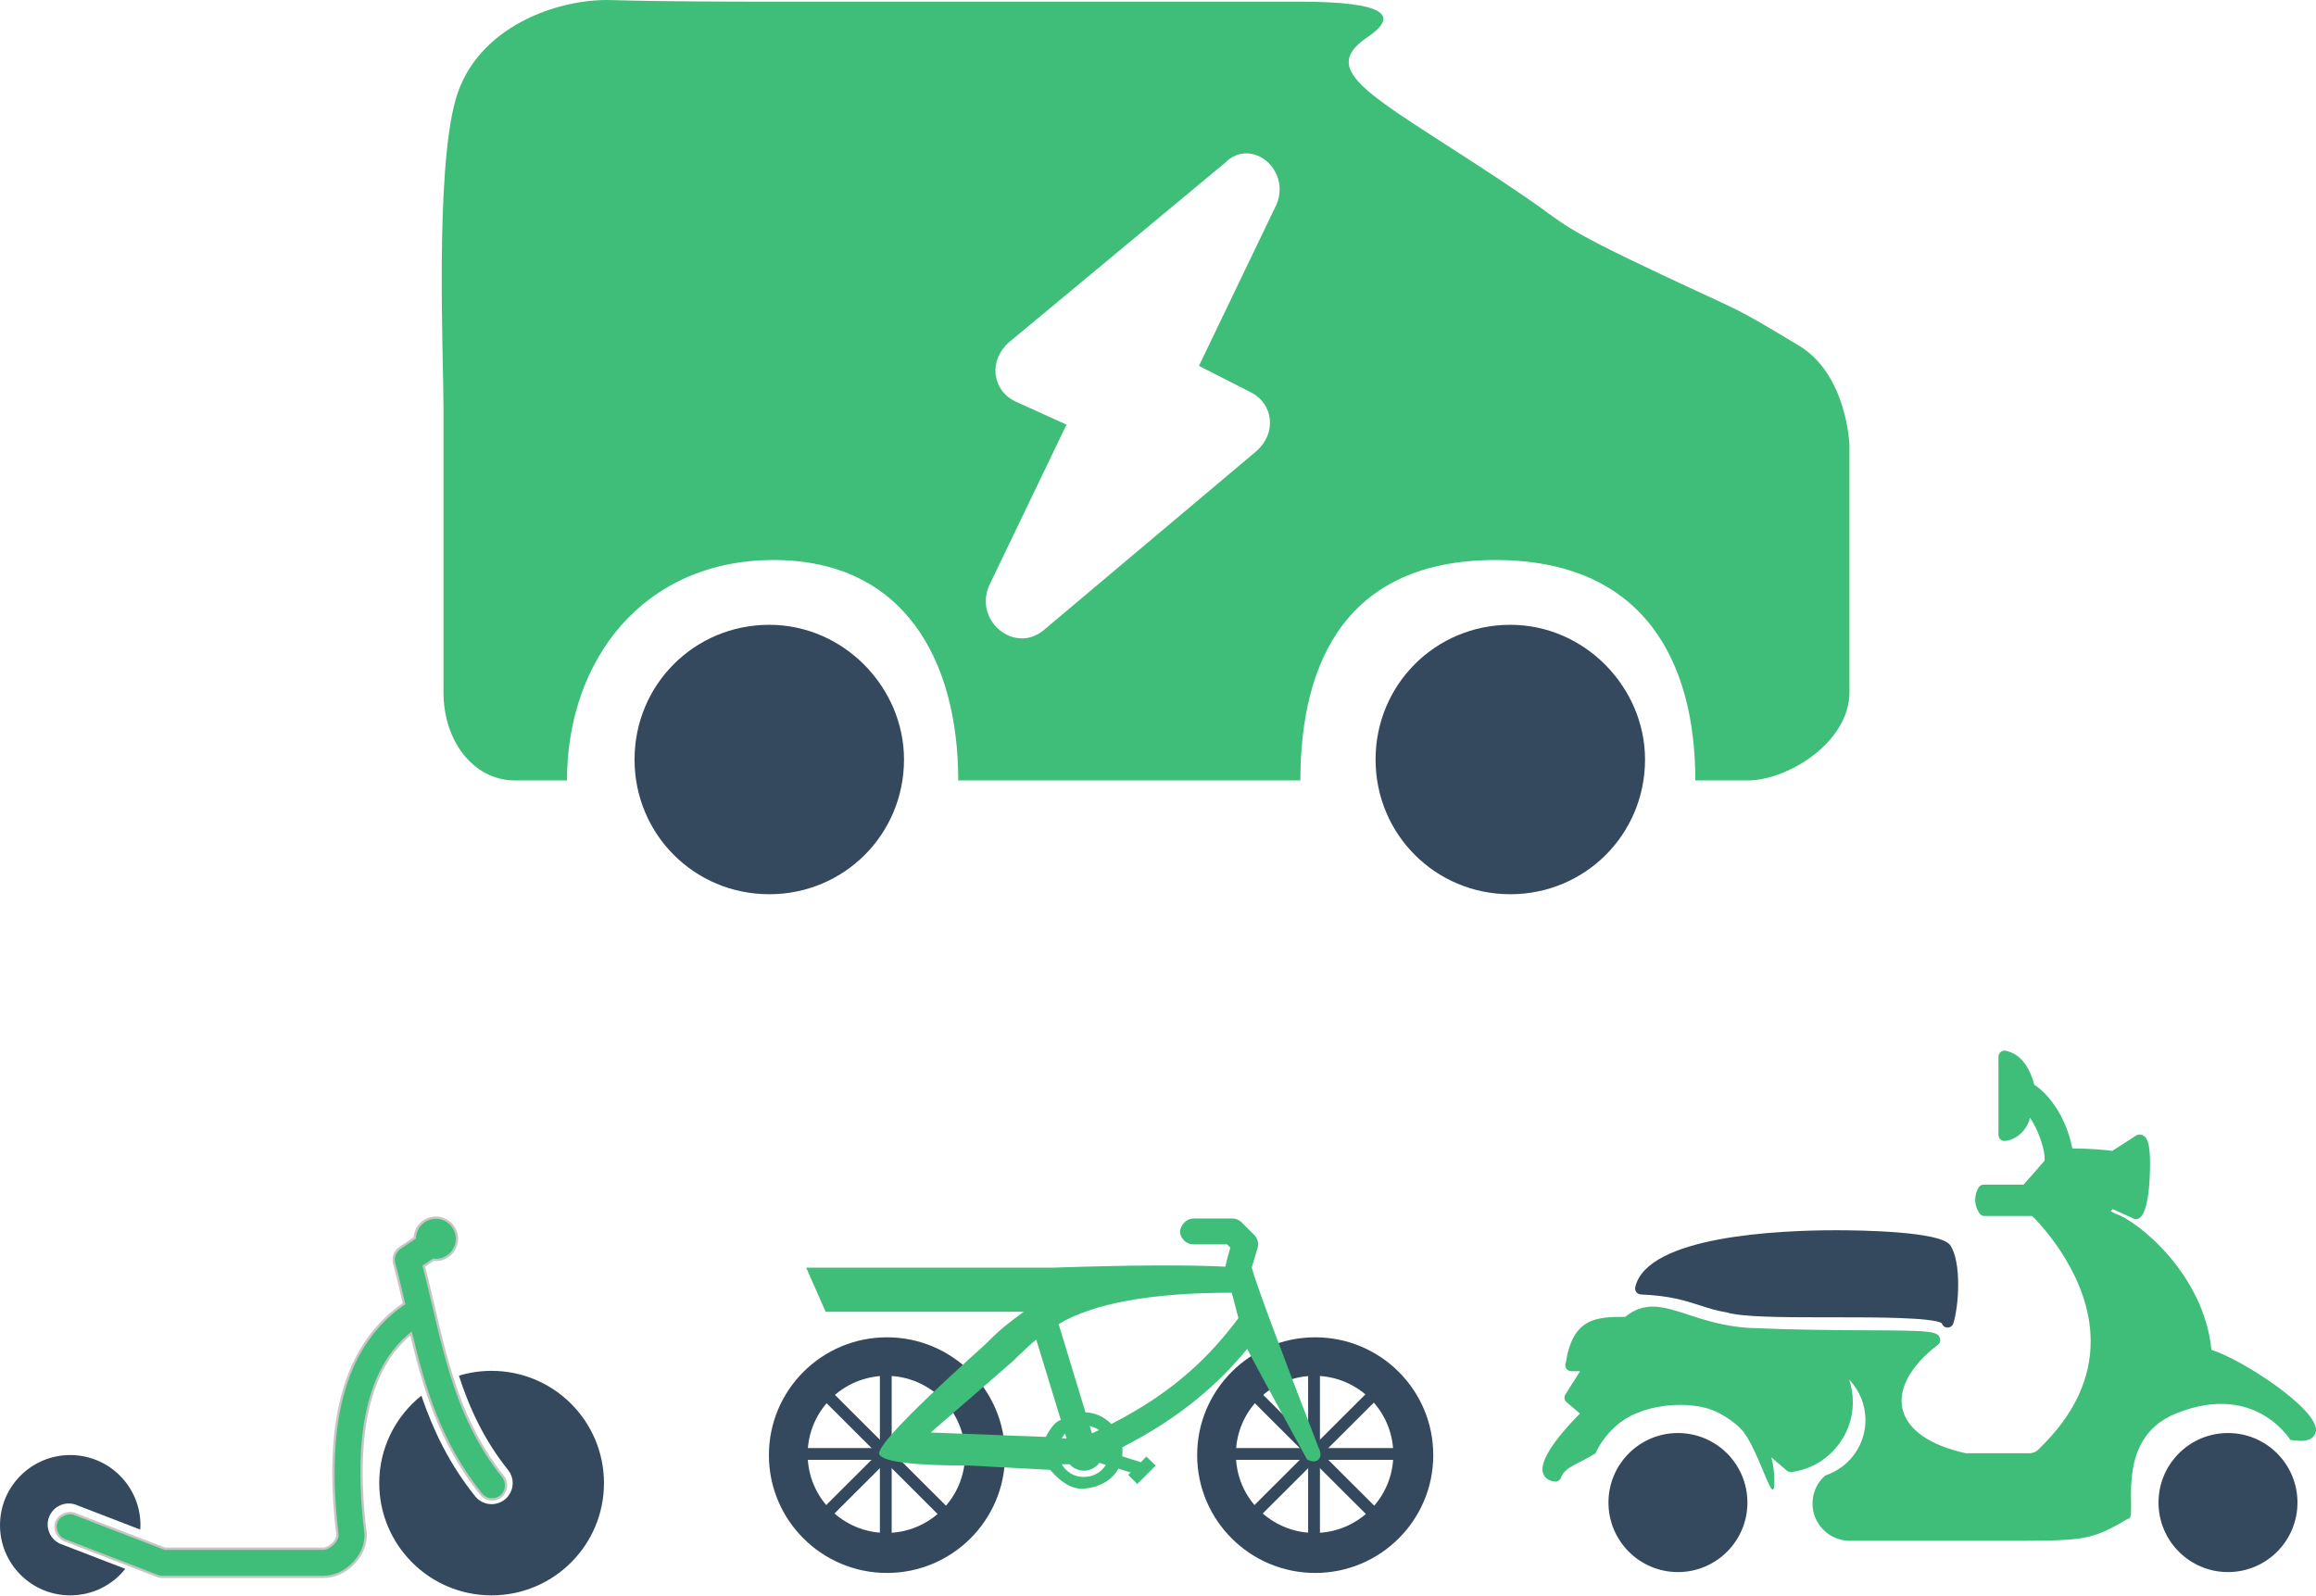
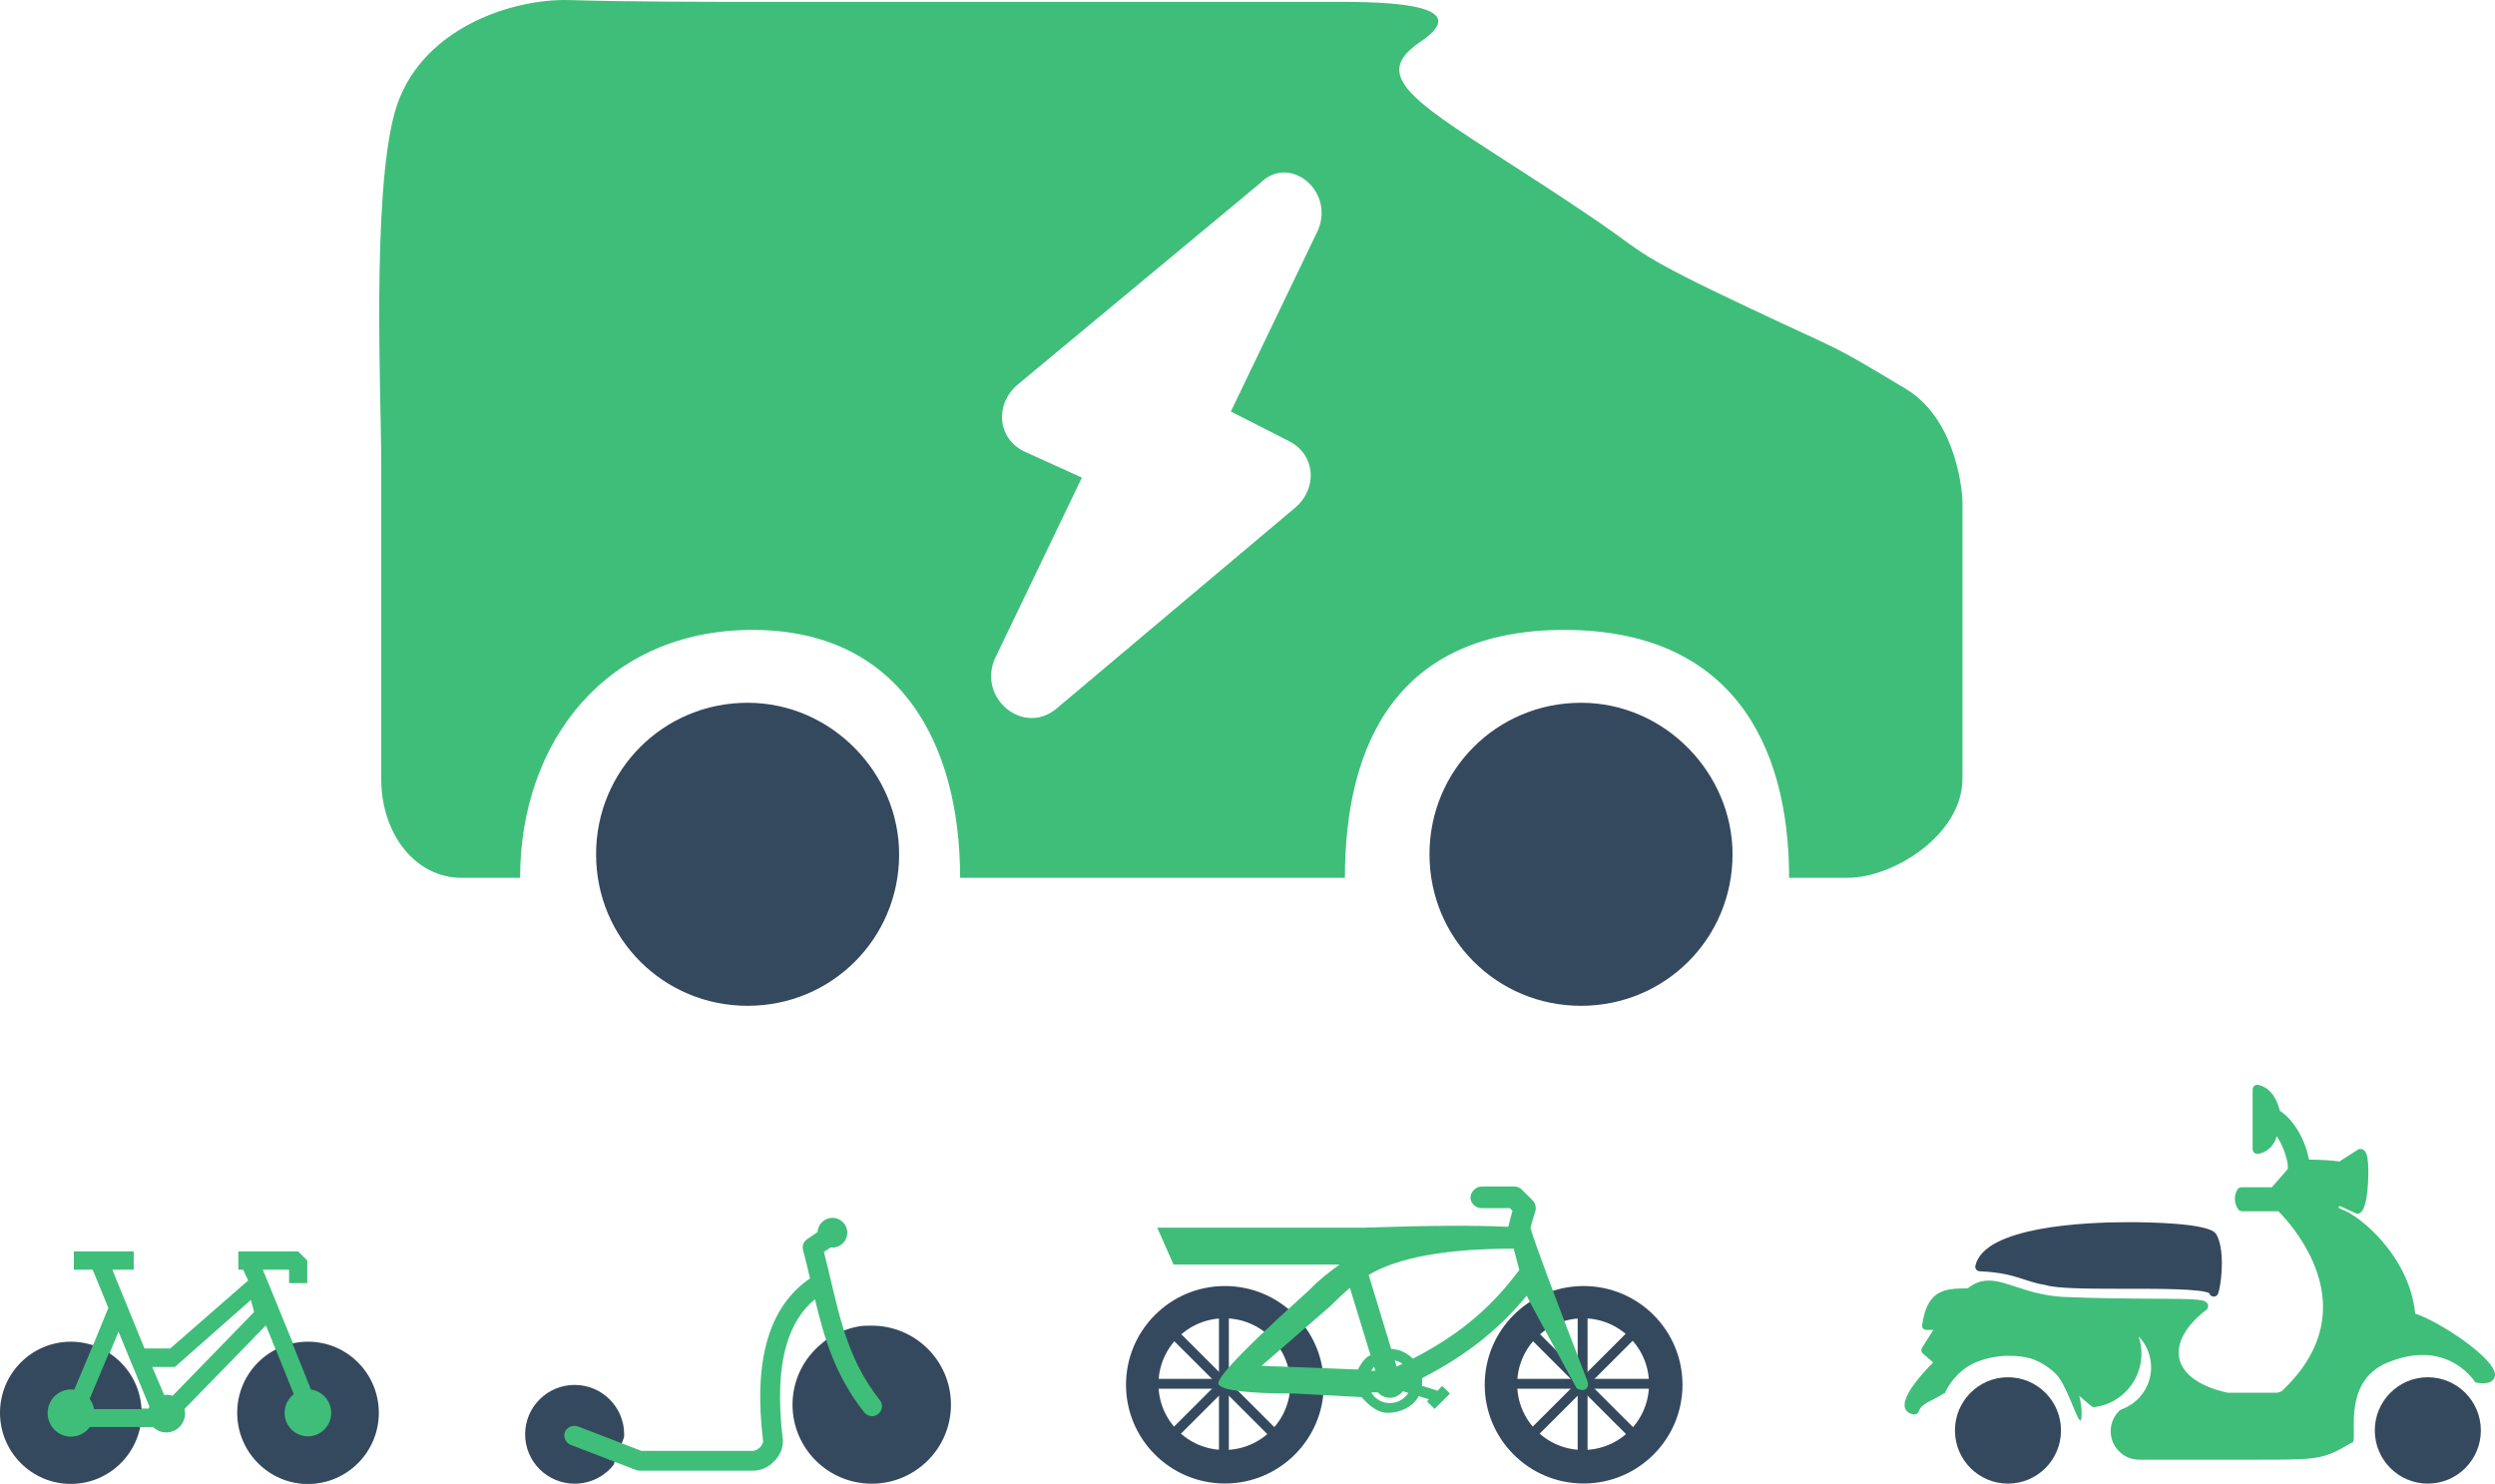
- <svg xmlns="http://www.w3.org/2000/svg" width="997px" height="687px" viewBox="0 0 997 687" version="1.1">
+ <svg xmlns="http://www.w3.org/2000/svg" width="955px" height="568px" viewBox="0 0 955 568" version="1.1">
  <g id="Layout_Template" stroke="none" stroke-width="1" fill="none" fill-rule="evenodd">
-     <g id="minicar" transform="translate(-132, -174)">
-       <g transform="translate(132, 174)">
-         <g id="miniscooter" transform="translate(0, 524)">
-           <g>
-             <path d="M62.449,68.275 C57.832,82.517 51.549,96.039 41.286,108.867 C39.787,110.743 39.09,113.139 39.35,115.534 C39.621,117.917 40.826,120.1 42.704,121.61 C44.581,123.109 46.979,123.805 49.376,123.534 C51.762,123.274 53.958,122.071 55.458,120.194 C66.736,106.117 73.609,91.521 78.605,76.865 C89.658,85.727 96.744,99.273 96.744,114.531 C96.744,141.221 75.085,162.862 48.372,162.862 C21.659,162.862 0,141.221 0,114.531 C0,87.84 21.659,66.199 48.372,66.199 C53.273,66.198 57.985,66.918 62.449,68.275 Z M260,132.654 C260,149.338 246.466,162.861 229.767,162.861 C220.154,162.861 211.593,158.424 206.054,151.439 L232.979,141.055 C235.4,140.335 237.408,138.648 238.53,136.382 C239.652,134.129 239.782,131.497 238.884,129.149 C237.987,126.789 236.144,124.913 233.806,123.957 C231.468,123.013 228.846,123.084 226.555,124.158 L199.629,134.542 C199.594,133.916 199.535,133.291 199.535,132.654 C199.535,115.969 213.069,102.446 229.767,102.446 C246.466,102.446 260,115.969 260,132.654 Z" id="Fill-1" fill="#35495E" transform="translate(130, 114.5305) scale(-1, 1) translate(-130, -114.5305) " />
-             <path d="M54.149,0.245 C59.039,0.245 63.03,4.106 63.219,8.963 L69.644,13.322 C71.794,14.768 72.786,17.445 72.101,19.956 C70.542,25.678 69.207,31.47 67.849,37.299 C80.274,45.757 88.86,58.278 93.548,73.877 C98.769,91.231 99.465,112.363 96.477,136.99 L96.477,137.085 C96.501,137.879 97.162,139.407 98.461,140.686 C99.784,141.989 101.52,142.771 102.524,142.771 L170.836,142.771 L209.197,127.988 C212.197,126.53 216.307,128.189 217.511,131.305 C218.716,134.42 216.744,138.317 213.543,139.265 L174.239,154.428 C173.554,154.724 172.81,154.878 172.066,154.901 L102.527,154.901 C97.484,154.901 93.173,152.58 89.961,149.405 C86.749,146.23 84.386,142.001 84.386,136.99 C84.374,136.742 84.374,136.481 84.386,136.232 C87.339,112.363 86.583,92.533 82.024,77.383 C78.481,65.62 72.871,56.676 64.828,50.09 C59.266,73.462 52.392,97.07 34.688,119.268 C32.598,121.886 28.795,122.313 26.185,120.216 C23.575,118.119 23.15,114.305 25.24,111.687 C47.242,84.11 50.975,53.477 59.347,21.09 L55.19,18.341 C54.836,18.389 54.517,18.436 54.151,18.436 C49.143,18.436 45.081,14.361 45.081,9.339 C45.081,4.316 49.143,0.241 54.151,0.241 L54.149,0.245 Z" id="Path" stroke="#C8C5C5" fill="#3FBE79" transform="translate(120.8905, 77.57124) scale(-1, 1) translate(-120.8905, -77.57124) " />
+     <g id="minicar" transform="translate(-177, -174)">
+       <g transform="translate(177, 174)">
+         <g id="icon/pedelec" transform="translate(431, 454)">
+           <g id="pedelec">
+             <g id="Group-9" transform="translate(0, 38.25637)" fill="#35495E">
+               <path d="M37.85,75.59 C16.946,75.59 0,58.669 0,37.795 C0,16.921 16.946,0 37.85,0 C58.753,0 75.699,16.921 75.699,37.795 C75.699,58.669 58.753,75.59 37.85,75.59 Z M37.656,62.753 C51.591,62.753 62.889,51.472 62.889,37.556 C62.889,23.641 51.591,12.36 37.656,12.36 C23.72,12.36 12.422,23.641 12.422,37.556 C12.422,51.472 23.72,62.753 37.656,62.753 Z" id="Combined-Shape" />
+               <rect id="Rectangle" x="8.327" y="35.527" width="58.288" height="3.78" />
+               <polygon id="Rectangle" transform="translate(37.47114, 37.4172) scale(-1, -1) rotate(90) translate(-37.47114, -37.4172) " points="8.369 35.525 66.573 35.525 66.573 39.31 8.369 39.31" />
+               <polygon id="Rectangle" transform="translate(37.47114, 37.4172) scale(-1, -1) rotate(45) translate(-37.47114, -37.4172) " points="8.349 35.547 66.596 35.505 66.593 39.287 8.347 39.329" />
+               <polygon id="Rectangle" transform="translate(37.47114, 37.4172) scale(-1, -1) rotate(135) translate(-37.47114, -37.4172) " points="8.347 35.505 66.593 35.547 66.596 39.329 8.349 39.287" />
+             </g>
+             <g id="Group-9" transform="translate(137.3007, 38.25637)" fill="#35495E">
+               <path d="M37.85,75.59 C16.946,75.59 0,58.669 0,37.795 C0,16.921 16.946,0 37.85,0 C58.753,0 75.699,16.921 75.699,37.795 C75.699,58.669 58.753,75.59 37.85,75.59 Z M37.656,62.753 C51.591,62.753 62.889,51.472 62.889,37.556 C62.889,23.641 51.591,12.36 37.656,12.36 C23.72,12.36 12.422,23.641 12.422,37.556 C12.422,51.472 23.72,62.753 37.656,62.753 Z" id="Combined-Shape" />
+               <rect id="Rectangle" x="8.327" y="35.527" width="58.288" height="3.78" />
+               <polygon id="Rectangle" transform="translate(37.47114, 37.4172) scale(-1, -1) rotate(90) translate(-37.47114, -37.4172) " points="8.369 35.525 66.573 35.525 66.573 39.31 8.369 39.31" />
+               <polygon id="Rectangle" transform="translate(37.47114, 37.4172) scale(-1, -1) rotate(45) translate(-37.47114, -37.4172) " points="8.349 35.547 66.596 35.505 66.593 39.287 8.347 39.329" />
+               <polygon id="Rectangle" transform="translate(37.47114, 37.4172) scale(-1, -1) rotate(135) translate(-37.47114, -37.4172) " points="8.347 35.505 66.593 35.547 66.596 39.329 8.349 39.287" />
+             </g>
+             <path d="M136.165,8.44 L146.9,8.44 L147.931,9.48 C147.354,11.468 146.776,13.671 146.314,15.594 C134.025,14.972 115.5,15.082 90.739,15.923 L11.953,15.923 L18.191,30.055 L81.714,30.055 C77.655,33.018 73.944,35.817 70.09,39.835 C68.579,41.411 33.16,72.44 35.441,75.925 C36.962,78.249 46.716,79.41 64.704,79.41 L90.165,80.78 C93.63,84.798 96.963,86.806 100.163,86.806 C104.964,86.806 109.984,84.436 112.03,80.392 L115.974,81.622 L115.199,82.397 L118.111,85.31 L123.995,79.41 L121.016,76.497 L119.267,78.313 L113.251,76.431 C113.433,75.425 113.35,74.468 113.317,73.519 C132.377,63.757 144.4,52.848 153.36,41.963 C153.558,42.602 159.948,54.427 172.529,77.441 C174.182,78.273 175.415,78.273 176.227,77.441 C177.039,76.608 177.039,75.346 176.227,73.652 C163.447,40.595 156.303,21.352 154.796,15.923 L156.611,9.808 C157.139,8.34 156.751,6.574 155.637,5.468 L151.495,1.318 C150.728,0.575 149.655,0.146 148.583,0.154 L136.165,0.154 C133.574,0.179 131.808,2.588 131.833,4.494 C131.932,6.657 134.003,8.539 136.165,8.44 Z M150.53,32.114 C141.669,43.905 130.406,55.515 109.778,66.069 C107.641,63.882 104.745,62.446 101.493,62.314 L92.888,33.995 C104.148,27.3 122.649,23.953 148.392,23.953 C149.328,27.567 150.041,30.287 150.53,32.114 Z M93.597,64.773 C92.076,65.156 90.465,66.967 88.763,70.207 L51.878,68.792 L78.077,46.05 C81.448,42.727 83.993,40.372 85.709,38.986 L93.597,64.773 Z M102.856,66.729 C103.937,66.977 104.96,67.397 105.835,68.024 C105.092,68.379 104.333,68.709 103.574,69.064 L102.856,66.729 Z M94.968,69.13 L95.422,70.681 L93.87,70.681 C94.192,70.12 94.53,69.592 94.968,69.13 Z M105.964,78.521 L108.035,79.172 C106.583,81.541 103.992,83.059 100.981,83.059 C97.903,83.059 95.296,81.441 93.868,78.974 L96.393,78.974 C97.532,80.212 99.174,81.045 100.989,81.045 C103.019,81.045 104.834,80.022 105.973,78.52 L105.964,78.521 Z" id="Fill-1" fill="#3FBE79" />
          </g>
        </g>
-         <g id="icon/pedelec" transform="translate(331, 524.413)">
-           <g id="pedelec">
-             <g id="Group-9" transform="translate(0, 51.34408)" fill="#35495E">
-               <path d="M50.822,101.45 C22.754,101.45 0,78.74 0,50.725 C0,22.71 22.754,0 50.822,0 C78.89,0 101.643,22.71 101.643,50.725 C101.643,78.74 78.89,101.45 50.822,101.45 Z M50.561,84.221 C69.273,84.221 84.442,69.081 84.442,50.405 C84.442,31.728 69.273,16.588 50.561,16.588 C31.849,16.588 16.68,31.728 16.68,50.405 C16.68,69.081 31.849,84.221 50.561,84.221 Z" id="Combined-Shape" />
-               <rect id="Rectangle" x="11.181" y="47.682" width="78.265" height="5.073" />
-               <polygon id="Rectangle" transform="translate(50.31337, 50.21782) scale(-1, -1) rotate(90) translate(-50.31337, -50.21782) " points="11.255 47.677 89.372 47.677 89.372 52.759 11.255 52.759" />
-               <polygon id="Rectangle" transform="translate(50.31337, 50.21782) scale(-1, -1) rotate(45) translate(-50.31337, -50.21782) " points="11.22 47.716 89.411 47.642 89.406 52.719 11.215 52.794" />
-               <polygon id="Rectangle" transform="translate(50.31337, 50.21782) scale(-1, -1) rotate(135) translate(-50.31337, -50.21782) " points="11.215 47.642 89.406 47.716 89.411 52.794 11.22 52.719" />
-             </g>
-             <g id="Group-9" transform="translate(184.3568, 51.34408)" fill="#35495E">
-               <path d="M50.822,101.45 C22.754,101.45 0,78.74 0,50.725 C0,22.71 22.754,0 50.822,0 C78.89,0 101.643,22.71 101.643,50.725 C101.643,78.74 78.89,101.45 50.822,101.45 Z M50.561,84.221 C69.273,84.221 84.442,69.081 84.442,50.405 C84.442,31.728 69.273,16.588 50.561,16.588 C31.849,16.588 16.68,31.728 16.68,50.405 C16.68,69.081 31.849,84.221 50.561,84.221 Z" id="Combined-Shape" />
-               <rect id="Rectangle" x="11.181" y="47.682" width="78.265" height="5.073" />
-               <polygon id="Rectangle" transform="translate(50.31337, 50.21782) scale(-1, -1) rotate(90) translate(-50.31337, -50.21782) " points="11.255 47.677 89.372 47.677 89.372 52.759 11.255 52.759" />
-               <polygon id="Rectangle" transform="translate(50.31337, 50.21782) scale(-1, -1) rotate(45) translate(-50.31337, -50.21782) " points="11.22 47.716 89.411 47.642 89.406 52.719 11.215 52.794" />
-               <polygon id="Rectangle" transform="translate(50.31337, 50.21782) scale(-1, -1) rotate(135) translate(-50.31337, -50.21782) " points="11.215 47.642 89.406 47.716 89.411 52.794 11.22 52.719" />
-             </g>
-             <path d="M182.832,11.327 L197.246,11.327 L198.631,12.723 C197.855,15.392 197.08,18.348 196.459,20.929 C179.959,20.094 155.085,20.242 121.838,21.37 L16.049,21.37 L24.425,40.338 L109.72,40.338 C104.269,44.313 99.286,48.07 94.112,53.463 C92.082,55.578 44.525,97.222 47.588,101.9 C49.63,105.018 62.727,106.577 86.88,106.577 L121.066,108.415 C125.719,113.807 130.194,116.503 134.491,116.503 C140.937,116.503 147.678,113.322 150.426,107.895 L155.721,109.545 L154.68,110.586 L158.591,114.495 L166.49,106.577 L162.491,102.668 L160.142,105.104 L152.065,102.579 C152.309,101.228 152.198,99.943 152.154,98.67 C177.746,85.569 193.889,70.928 205.92,56.319 C206.186,57.176 214.766,73.047 231.659,103.933 C233.878,105.05 235.533,105.05 236.624,103.933 C237.714,102.817 237.714,101.122 236.624,98.849 C219.464,54.483 209.871,28.657 207.848,21.37 L210.285,13.164 C210.994,11.193 210.473,8.823 208.978,7.339 L203.416,1.768 C202.386,0.772 200.946,0.196 199.505,0.207 L182.831,0.207 C179.352,0.24 176.982,3.474 177.015,6.032 C177.148,8.935 179.929,11.46 182.832,11.327 Z M202.12,43.1 C190.222,58.925 175.099,74.507 147.401,88.671 C144.532,85.736 140.643,83.809 136.278,83.632 L124.722,45.625 C139.841,36.64 164.684,32.147 199.25,32.147 C200.506,36.998 201.463,40.649 202.12,43.1 Z M125.675,86.933 C123.633,87.446 121.469,89.877 119.184,94.226 L69.658,92.326 L104.835,61.803 C109.363,57.344 112.779,54.184 115.083,52.324 L125.675,86.933 Z M138.107,89.557 C139.558,89.89 140.932,90.454 142.107,91.296 C141.11,91.772 140.09,92.215 139.071,92.691 L138.107,89.557 Z M127.515,92.78 L128.125,94.862 L126.042,94.862 C126.474,94.109 126.928,93.4 127.515,92.78 Z M142.281,105.383 L145.062,106.258 C143.112,109.436 139.633,111.474 135.589,111.474 C131.457,111.474 127.956,109.303 126.039,105.992 L129.429,105.992 C130.958,107.653 133.163,108.771 135.6,108.771 C138.326,108.771 140.763,107.398 142.292,105.383 L142.281,105.383 Z" id="Fill-1" fill="#3FBE79" />
-           </g>
-         </g>
-         <g id="icon/minicar" transform="translate(190, 0)">
+         <g id="icon/minicar" transform="translate(145, 0)">
          <g id="minicar">
            <path d="M466.721,84.856 C405.498,43.075 374.922,32.014 398.648,16.021 C422.373,0.028 378.234,0.714 362.895,0.714 L143.039,0.714 C127.7,0.714 95.552,0.714 73.064,0.028 C50.575,-0.658 14.909,11.267 6.077,43.075 C-2.755,74.883 0.916,153.827 0.916,175.326 L0.916,298.043 C0.916,319.542 14.218,336 31.594,336 L54.082,336 C54.082,284.105 87.003,241.108 143.039,241.108 C199.075,241.108 222.502,284.105 222.502,336 L369.793,336 C369.793,284.105 390.349,241.108 453.741,241.108 C517.133,241.108 539.81,284.105 539.81,336 L562.299,336 C579.675,336 606.16,319.542 606.16,298.043 L606.16,191.62 C606.16,191.62 605.207,161.254 584.365,148.773 C554.508,130.892 562.937,135.957 525.501,118.331 C480.365,97.078 484.631,97.078 466.721,84.856 Z M359.568,87.931 L326.124,157.519 L348.437,168.886 C358.359,173.927 359.569,186.579 350.905,194.191 L259.187,271.39 C246.797,281.522 229.47,267.584 235.665,252.412 L269.11,182.824 L246.797,172.692 C236.875,167.651 235.665,154.999 244.329,147.388 L337.257,70.188 C348.389,58.821 365.765,72.758 359.57,87.931 L359.568,87.931 Z" id="Shape" fill="#3FBE79" />
            <path d="M141.16,269 C108.938,269 83.16,294.778 83.16,327 C83.16,359.222 108.938,385 141.16,385 C173.382,385 199.16,359.222 199.16,327 C199.16,296.087 173.382,269 141.16,269 L141.16,269 Z" id="wheel" fill="#35495E" />
            <path d="M460.16,269 C427.938,269 402.16,294.778 402.16,327 C402.16,359.222 427.938,385 460.16,385 C492.382,385 518.16,359.222 518.16,327 C518.16,296.087 492.382,269 460.16,269 L460.16,269 Z" id="wheel" fill="#35495E" />
          </g>
        </g>
-         <g id="icon/scooter" transform="translate(664, 452)">
-           <g id="scooter" transform="translate(166.5, 112.5) scale(-1, 1) translate(-166.5, -112.5) ">
-             <path d="M316.862,156.588 L322.604,151.686 C323.588,150.851 323.811,149.403 323.105,148.307 L316.788,138.354 L320.485,138.354 L320.578,138.354 C322.028,138.354 323.18,137.203 323.18,135.755 C323.18,135.365 323.105,134.993 322.938,134.659 C319.928,115.422 309.988,114.958 297.372,114.94 C293.712,111.95 289.921,110.539 285.518,110.539 C280.854,110.539 276.005,112.136 270.375,113.974 C263.519,116.221 254.991,119.025 244.028,119.712 C224.631,120.566 207.073,120.659 192.972,120.733 C166.328,120.863 162.891,121.012 161.887,124.131 C161.553,125.189 161.906,126.322 162.779,126.99 C174.392,135.848 179.947,145.875 178.033,154.471 C176.027,163.458 166.347,170.254 150.758,173.671 L123.445,173.671 C122.033,173.671 120.769,173.207 119.562,172.148 C119.413,172.055 119.264,171.888 118.856,171.406 C104.14,157.108 96.783,141.436 97.005,124.781 C97.358,97.523 118.038,75.63 122.163,71.528 L142.712,71.528 C143.548,71.528 144.347,71.119 144.83,70.432 C146.057,68.687 146.707,66.644 146.707,64.509 C146.707,62.559 146.205,60.777 145.202,59.217 C144.719,58.474 143.901,58.01 143.01,58.01 L125.86,58.01 L116.96,47.853 C116.458,46.832 117.035,41.651 119.97,34.986 C121.122,32.386 122.218,30.529 123.11,29.267 C125.061,36.75 131.49,39.22 134.091,39.22 C135.522,39.22 136.692,38.05 136.692,36.62 L136.692,2.938 C136.692,2.158 136.339,1.415 135.726,0.914 C135.113,0.412 134.314,0.227 133.534,0.394 C127.625,1.675 123.593,6.465 121.271,15.025 C115.79,18.46 107.782,27.893 104.883,42.45 C96.652,42.525 91.933,42.97 87.678,43.49 L77.385,36.861 C76.957,36.583 76.474,36.453 75.973,36.453 C73.873,36.453 72.517,38.124 71.922,41.448 C71.606,43.286 71.439,45.756 71.439,48.82 C71.439,56.061 72.034,72.884 77.477,72.884 C77.849,72.884 78.221,72.81 78.555,72.643 L87.529,68.539 L88.365,69.486 L86.266,70.563 C77.236,73.385 48.232,96.243 45.018,129.164 C32.012,133.156 -0.856,154.565 0.017,163.96 C0.147,165.279 1.02,168.342 6.613,168.342 C7.858,168.342 9.307,168.212 10.998,167.934 C9.715,170.429 24.499,142.066 60.355,156.589 C88.365,167.934 75.973,202.959 81.008,201.876 C81.955,202.434 82.854,202.959 83.715,203.453 C97.506,211.365 101.532,211.365 134.742,211.365 L200.662,211.365 C204.954,211.365 209.004,209.694 212.033,206.649 C215.08,203.603 216.752,199.592 216.752,195.34 C216.752,190.866 214.894,186.576 211.643,183.587 C211.346,183.308 210.955,183.104 210.547,182.992 C208.577,182.305 206.682,181.303 204.749,179.984 C204.675,179.929 204.582,179.873 204.508,179.836 C197.893,175.12 193.954,167.488 193.954,159.392 C193.954,152.726 196.555,146.525 200.978,141.957 C199.919,145.057 199.38,148.363 199.38,151.686 C199.38,166.875 210.713,179.799 225.764,181.748 C226.488,181.86 227.231,181.618 227.789,181.135 L234.477,175.454 C233.585,178.74 233.14,182.138 233.14,185.573 C233.14,198.632 239.112,174.24 246.409,164.53 C248.321,161.985 254.705,156.588 261.663,154.471 C268.622,152.354 281.265,151.686 292.872,156.589 C306.503,162.345 311.286,176.275 310.039,173.671 C318.66,178.926 323.271,179.52 325.018,184.199 C325.445,185.314 326.579,186.001 327.749,185.871 C331.224,185.462 332.394,183.401 332.766,182.194 C334.884,175.472 322.064,161.806 316.861,156.589 L316.862,156.588 Z" id="Fill-1" fill="#3FBE79" />
-             <path d="M206.568,77.662 C195.864,77.662 162.026,78.144 157.585,83.966 L157.547,83.948 C152.475,91.272 153.738,110.26 156.117,117.752 C156.47,118.846 157.473,119.569 158.607,119.569 C158.737,119.569 158.867,119.55 159.015,119.532 C160.037,119.383 160.837,118.642 161.115,117.677 C165.055,115.156 190.549,115.156 204.393,115.156 L211.937,115.156 C230.91,115.156 247.169,114.989 253.468,113.079 C258.095,112.319 261.682,111.169 265.454,109.945 C271.716,107.924 278.201,105.829 290.651,105.309 C291.413,105.272 292.138,104.901 292.602,104.29 C293.048,103.696 293.234,102.899 293.048,102.157 C288.014,80.054 230.895,77.662 206.568,77.662 Z" id="Fill-2" fill="#35495E" />
-             <ellipse id="Oval" fill="#35495E" cx="37.886" cy="194.901" rx="29.91" ry="29.933" />
-             <ellipse id="Oval" fill="#35495E" cx="274.675" cy="194.901" rx="29.91" ry="29.933" />
-             <ellipse id="Oval" fill="#35495E" cx="274.177" cy="195.067" rx="23.43" ry="23.448" />
+         <g id="icon/scooter" transform="translate(729, 415)">
+           <g id="scooter" transform="translate(113, 76.5) scale(-1, 1) translate(-113, -76.5) ">
+             <path d="M215.048,106.48 L218.944,103.147 C219.612,102.579 219.764,101.594 219.285,100.849 L214.997,94.081 L217.507,94.081 L217.57,94.081 C218.553,94.081 219.335,93.298 219.335,92.313 C219.335,92.048 219.285,91.795 219.171,91.568 C217.128,78.487 210.382,78.172 201.82,78.159 C199.336,76.126 196.763,75.167 193.775,75.167 C190.61,75.167 187.319,76.253 183.498,77.503 C178.845,79.03 173.057,80.937 165.617,81.404 C152.452,81.985 140.536,82.048 130.966,82.098 C112.883,82.187 110.551,82.288 109.87,84.409 C109.643,85.129 109.882,85.899 110.475,86.354 C118.356,92.376 122.126,99.195 120.827,105.04 C119.466,111.151 112.896,115.773 102.316,118.096 L83.779,118.096 C82.821,118.096 81.964,117.781 81.144,117.061 C81.043,116.998 80.942,116.884 80.665,116.556 C70.678,106.834 65.684,96.177 65.835,84.851 C66.075,66.315 80.11,51.428 82.909,48.639 L96.856,48.639 C97.423,48.639 97.965,48.361 98.293,47.894 C99.126,46.707 99.567,45.318 99.567,43.866 C99.567,42.54 99.226,41.328 98.546,40.268 C98.218,39.762 97.663,39.447 97.058,39.447 L85.419,39.447 L79.378,32.54 C79.038,31.846 79.429,28.323 81.421,23.79 C82.203,22.023 82.947,20.76 83.552,19.901 C84.876,24.99 89.239,26.669 91.005,26.669 C91.976,26.669 92.77,25.874 92.77,24.902 L92.77,1.998 C92.77,1.467 92.53,0.962 92.114,0.621 C91.698,0.28 91.156,0.154 90.626,0.268 C86.616,1.139 83.88,4.396 82.304,10.217 C78.584,12.553 73.149,18.967 71.182,28.866 C65.596,28.917 62.393,29.22 59.505,29.573 L52.519,25.066 C52.229,24.876 51.901,24.788 51.561,24.788 C50.136,24.788 49.216,25.924 48.812,28.185 C48.598,29.435 48.484,31.114 48.484,33.197 C48.484,38.121 48.888,49.561 52.582,49.561 C52.834,49.561 53.087,49.511 53.314,49.397 L59.404,46.607 L59.972,47.25 L58.547,47.983 C52.418,49.902 32.734,65.445 30.553,87.831 C21.726,90.546 -0.581,105.104 0.012,111.493 C0.1,112.389 0.693,114.473 4.488,114.473 C5.333,114.473 6.316,114.384 7.464,114.195 C6.593,115.892 16.627,96.605 40.961,106.48 C59.972,114.195 51.561,138.012 54.978,137.276 C55.621,137.655 56.231,138.012 56.816,138.348 C66.175,143.728 68.907,143.728 91.446,143.728 L136.185,143.728 C139.098,143.728 141.847,142.592 143.902,140.521 C145.97,138.45 147.105,135.723 147.105,132.832 C147.105,129.789 145.844,126.872 143.637,124.839 C143.436,124.649 143.171,124.511 142.894,124.435 C141.557,123.968 140.271,123.286 138.959,122.389 C138.909,122.352 138.846,122.314 138.795,122.288 C134.306,119.081 131.633,113.892 131.633,108.387 C131.633,103.854 133.398,99.637 136.399,96.53 C135.68,98.639 135.315,100.887 135.315,103.147 C135.315,113.475 143.007,122.263 153.221,123.589 C153.713,123.664 154.217,123.5 154.595,123.172 L159.135,119.308 C158.529,121.543 158.227,123.854 158.227,126.19 C158.227,135.07 162.28,118.483 167.232,111.88 C168.53,110.15 172.863,106.48 177.585,105.04 C182.308,103.601 190.889,103.147 198.766,106.48 C208.017,110.395 211.263,119.867 210.417,118.096 C216.268,121.67 219.397,122.074 220.583,125.256 C220.873,126.013 221.642,126.48 222.436,126.392 C224.795,126.114 225.589,124.713 225.841,123.892 C227.279,119.321 218.578,110.028 215.047,106.48 L215.048,106.48 Z" id="Fill-1" fill="#3FBE79" />
+             <path d="M140.193,52.81 C132.929,52.81 109.964,53.138 106.949,57.097 L106.924,57.085 C103.481,62.065 104.339,74.977 105.953,80.071 C106.193,80.815 106.874,81.307 107.643,81.307 C107.731,81.307 107.82,81.294 107.92,81.282 C108.614,81.181 109.156,80.676 109.345,80.021 C112.019,78.306 129.322,78.306 138.717,78.306 L143.837,78.306 C156.713,78.306 167.748,78.192 172.024,76.894 C175.164,76.377 177.598,75.595 180.158,74.763 C184.408,73.388 188.809,71.963 197.259,71.61 C197.776,71.585 198.268,71.333 198.583,70.917 C198.886,70.513 199.012,69.971 198.886,69.467 C195.469,54.437 156.703,52.81 140.193,52.81 Z" id="Fill-2" fill="#35495E" />
+             <ellipse id="Oval" fill="#35495E" cx="25.713" cy="132.533" rx="20.299" ry="20.355" />
+             <ellipse id="Oval" fill="#35495E" cx="186.416" cy="132.533" rx="20.299" ry="20.355" />
+             <ellipse id="Oval" fill="#35495E" cx="186.078" cy="132.645" rx="15.901" ry="15.945" />
+           </g>
+         </g>
+         <g id="bike" transform="translate(0, 479)">
+           <g id="Group-4" transform="translate(72.5, 44.5) scale(-1, 1) translate(-72.5, -44.5) ">
+             <g id="Group-3">
+               <path d="M117.054,37.169 C114.73,37.169 112.454,37.496 110.27,38.103 L103.533,21.62 L109.527,7.004 L116.728,7.004 L116.728,0 L93.822,0 L93.822,7.004 L102,7.004 L89.671,37.169 L79.86,37.169 L50.006,11.125 L51.96,7.004 L53.772,7.004 L53.772,0 L30.866,0 L27.381,3.502 L27.381,12.141 L34.351,12.141 L34.351,7.004 L44.387,7.004 L32.167,36.889 C30.588,36.562 28.915,36.422 27.242,36.422 C12.792,36.422 1.084,48.189 1.084,62.711 C1.084,77.233 12.793,89 27.242,89 C41.692,89 53.4,77.233 53.4,62.711 C53.4,52.345 47.453,43.426 38.811,39.13 L43.225,28.344 L74.4,60.33 C74.261,60.89 74.168,61.45 74.168,62.058 C74.168,66.027 77.374,69.295 81.37,69.295 C83.321,69.295 85.087,68.501 86.388,67.241 L92.102,67.241 C94.24,79.194 104.601,88.3 117.145,88.3 C131.176,88.3 142.561,76.86 142.561,62.757 C142.514,48.608 131.085,37.168 117.052,37.168 L117.054,37.169 Z M82.157,54.97 C81.833,54.923 81.462,54.876 81.138,54.876 C80.351,54.876 79.611,55.017 78.916,55.251 L47.741,23.204 L48.978,18.582 L78.059,44.242 L86.735,44.242 L82.157,54.97 Z M87.813,59.405 L99.642,30.755 L103.804,40.818 C97.071,44.87 92.395,51.951 91.6,60.15 L88.094,60.15 C88,59.917 87.907,59.684 87.813,59.405 L87.813,59.405 Z" id="Fill-1" fill="#3FBE79" />
+               <ellipse id="Oval" fill="#35495E" cx="117.897" cy="61.783" rx="27.103" ry="27.217" />
+               <ellipse id="Oval-2" fill="#35495E" cx="27.103" cy="61.783" rx="27.103" ry="27.217" />
+             </g>
+             <g id="Group-2" transform="translate(89.67105, 35.3445)" fill="#3FBE79">
+               <ellipse id="Oval" cx="28.162" cy="26.531" rx="8.936" ry="9.026" />
+               <polygon id="Rectangle" transform="translate(22.6108, 16.1376) rotate(-23) translate(-22.6108, -16.1376) " points="19.278 0.31 26.058 0.285 25.944 31.965 19.164 31.99" />
+               <polygon id="Rectangle" transform="translate(15.84098, 28.44593) rotate(-90) translate(-15.84098, -28.44593) " points="12.422 12.74 19.26 12.74 19.26 44.152 12.422 44.152" />
+             </g>
+             <g id="Group" transform="translate(18.23099, 31.72488)" fill="#3FBE79">
+               <ellipse id="Oval" cx="8.911" cy="30.08" rx="8.911" ry="8.978" />
+               <polygon id="Rectangle" transform="translate(13.43349, 16.0517) rotate(22) translate(-13.43349, -16.0517) " points="10.014 0.28 16.772 0.297 16.853 31.824 10.095 31.806" />
+             </g>
+           </g>
+         </g>
+         <g id="icon/miniscooter" transform="translate(201, 466)">
+           <g id="miniscooter">
+             <g>
+               <path d="M40.965,43.259 C46.296,45.136 42.349,42.554 49.279,48.1 C56.209,53.645 60.651,62.122 60.651,71.669 C60.651,88.372 47.073,101.914 30.326,101.914 C13.578,101.914 0,88.372 0,71.669 C0,54.967 13.578,41.425 30.326,41.425 C33.398,41.425 35.633,41.381 40.965,43.259 Z M163,83.01 C163,93.451 154.515,101.913 144.047,101.913 C138.02,101.913 132.652,99.136 129.18,94.765 L125.152,84.192 C125.13,83.8 125.093,83.409 125.093,83.01 C125.093,72.57 133.578,64.108 144.046,64.108 C154.515,64.108 163,72.57 163,83.01 Z" id="Fill-1" fill="#35495E" transform="translate(81.5, 71.66932) scale(-1, 1) translate(-81.5, -71.66932) " />
+               <path d="M33.947,0.153 C37.013,0.153 39.515,2.57 39.634,5.609 L43.662,8.337 C45.009,9.241 45.631,10.916 45.202,12.488 C44.224,16.068 43.388,19.693 42.536,23.34 C50.325,28.633 55.708,36.468 58.648,46.23 C61.92,57.09 62.357,70.313 60.484,85.724 L60.484,85.783 C60.499,86.28 60.913,87.236 61.728,88.037 C62.557,88.852 63.645,89.341 64.275,89.341 L107.101,89.341 L131.15,80.09 C133.031,79.179 135.608,80.216 136.363,82.166 C137.118,84.116 135.882,86.554 133.875,87.147 L109.234,96.636 C108.805,96.821 108.338,96.917 107.872,96.932 L64.276,96.932 C61.115,96.932 58.412,95.479 56.398,93.493 C54.385,91.506 52.904,88.86 52.904,85.724 C52.896,85.568 52.896,85.405 52.904,85.25 C54.755,70.313 54.281,57.904 51.423,48.424 C49.201,41.063 45.685,35.466 40.642,31.345 C37.155,45.97 32.846,60.743 21.747,74.634 C20.436,76.272 18.052,76.539 16.416,75.227 C14.78,73.915 14.513,71.528 15.824,69.89 C29.617,52.633 31.957,33.464 37.206,13.197 L34.6,11.477 C34.378,11.507 34.178,11.537 33.948,11.537 C30.809,11.537 28.262,8.987 28.262,5.844 C28.262,2.701 30.809,0.151 33.948,0.151 L33.947,0.153 Z" id="Path" fill="#3FBE79" transform="translate(75.78905, 48.54151) scale(-1, 1) translate(-75.78905, -48.54151) " />
+             </g>
          </g>
        </g>
      </g>
    </g>
  </g>
</svg>
